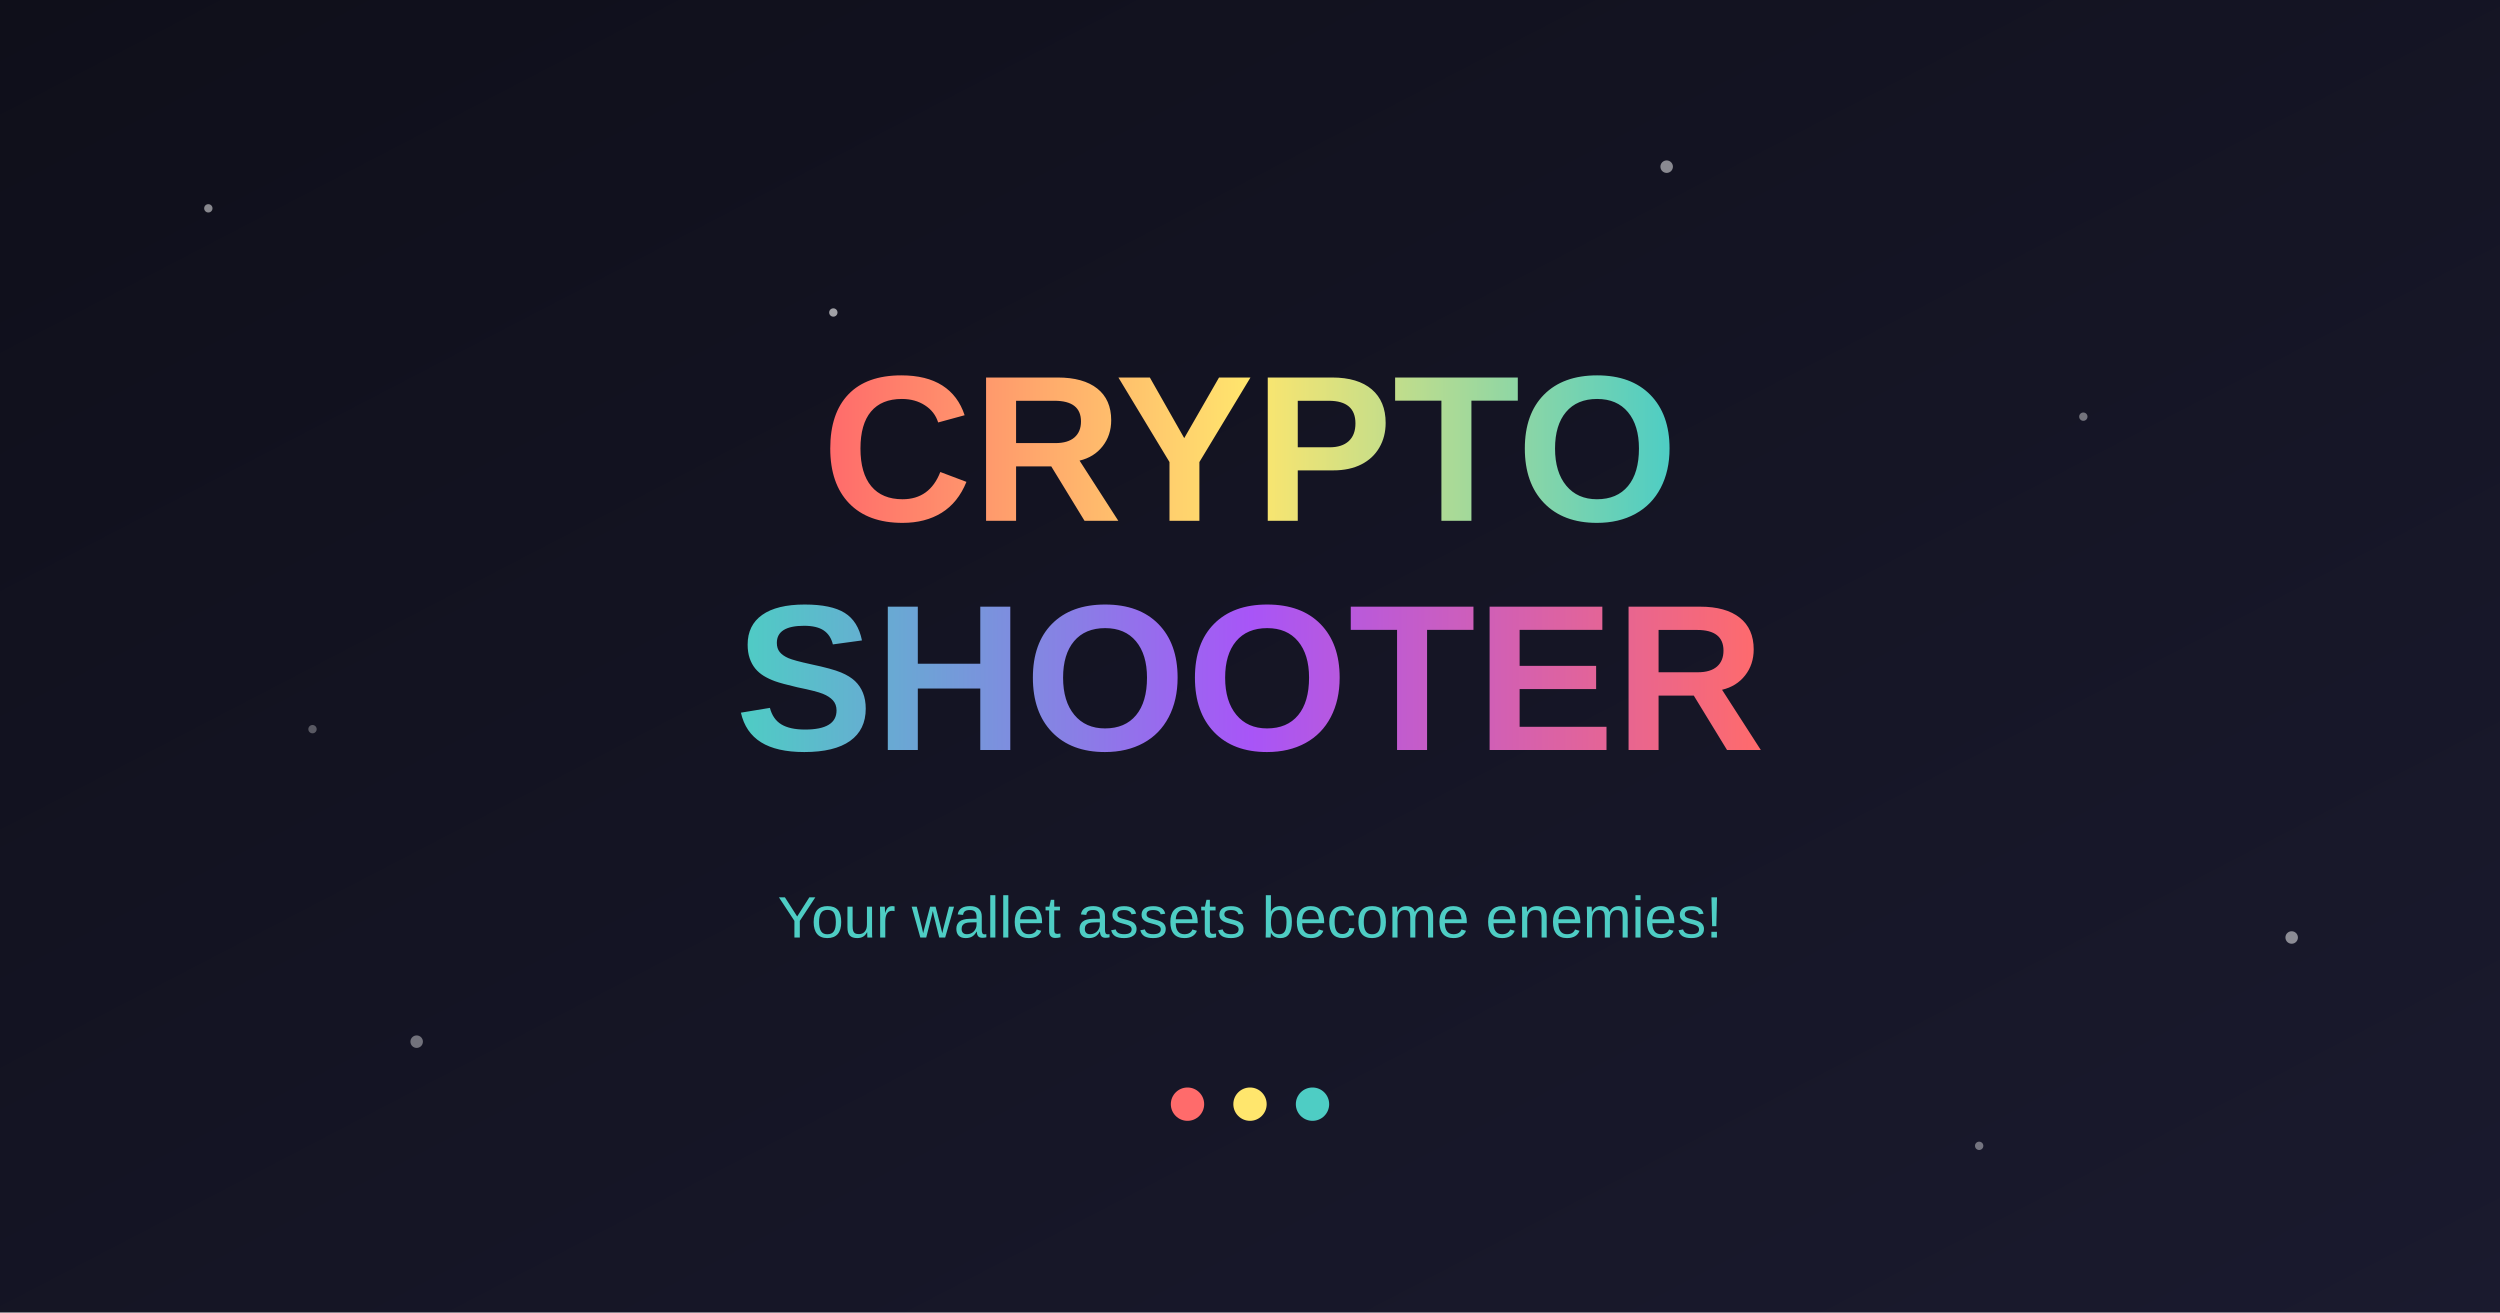
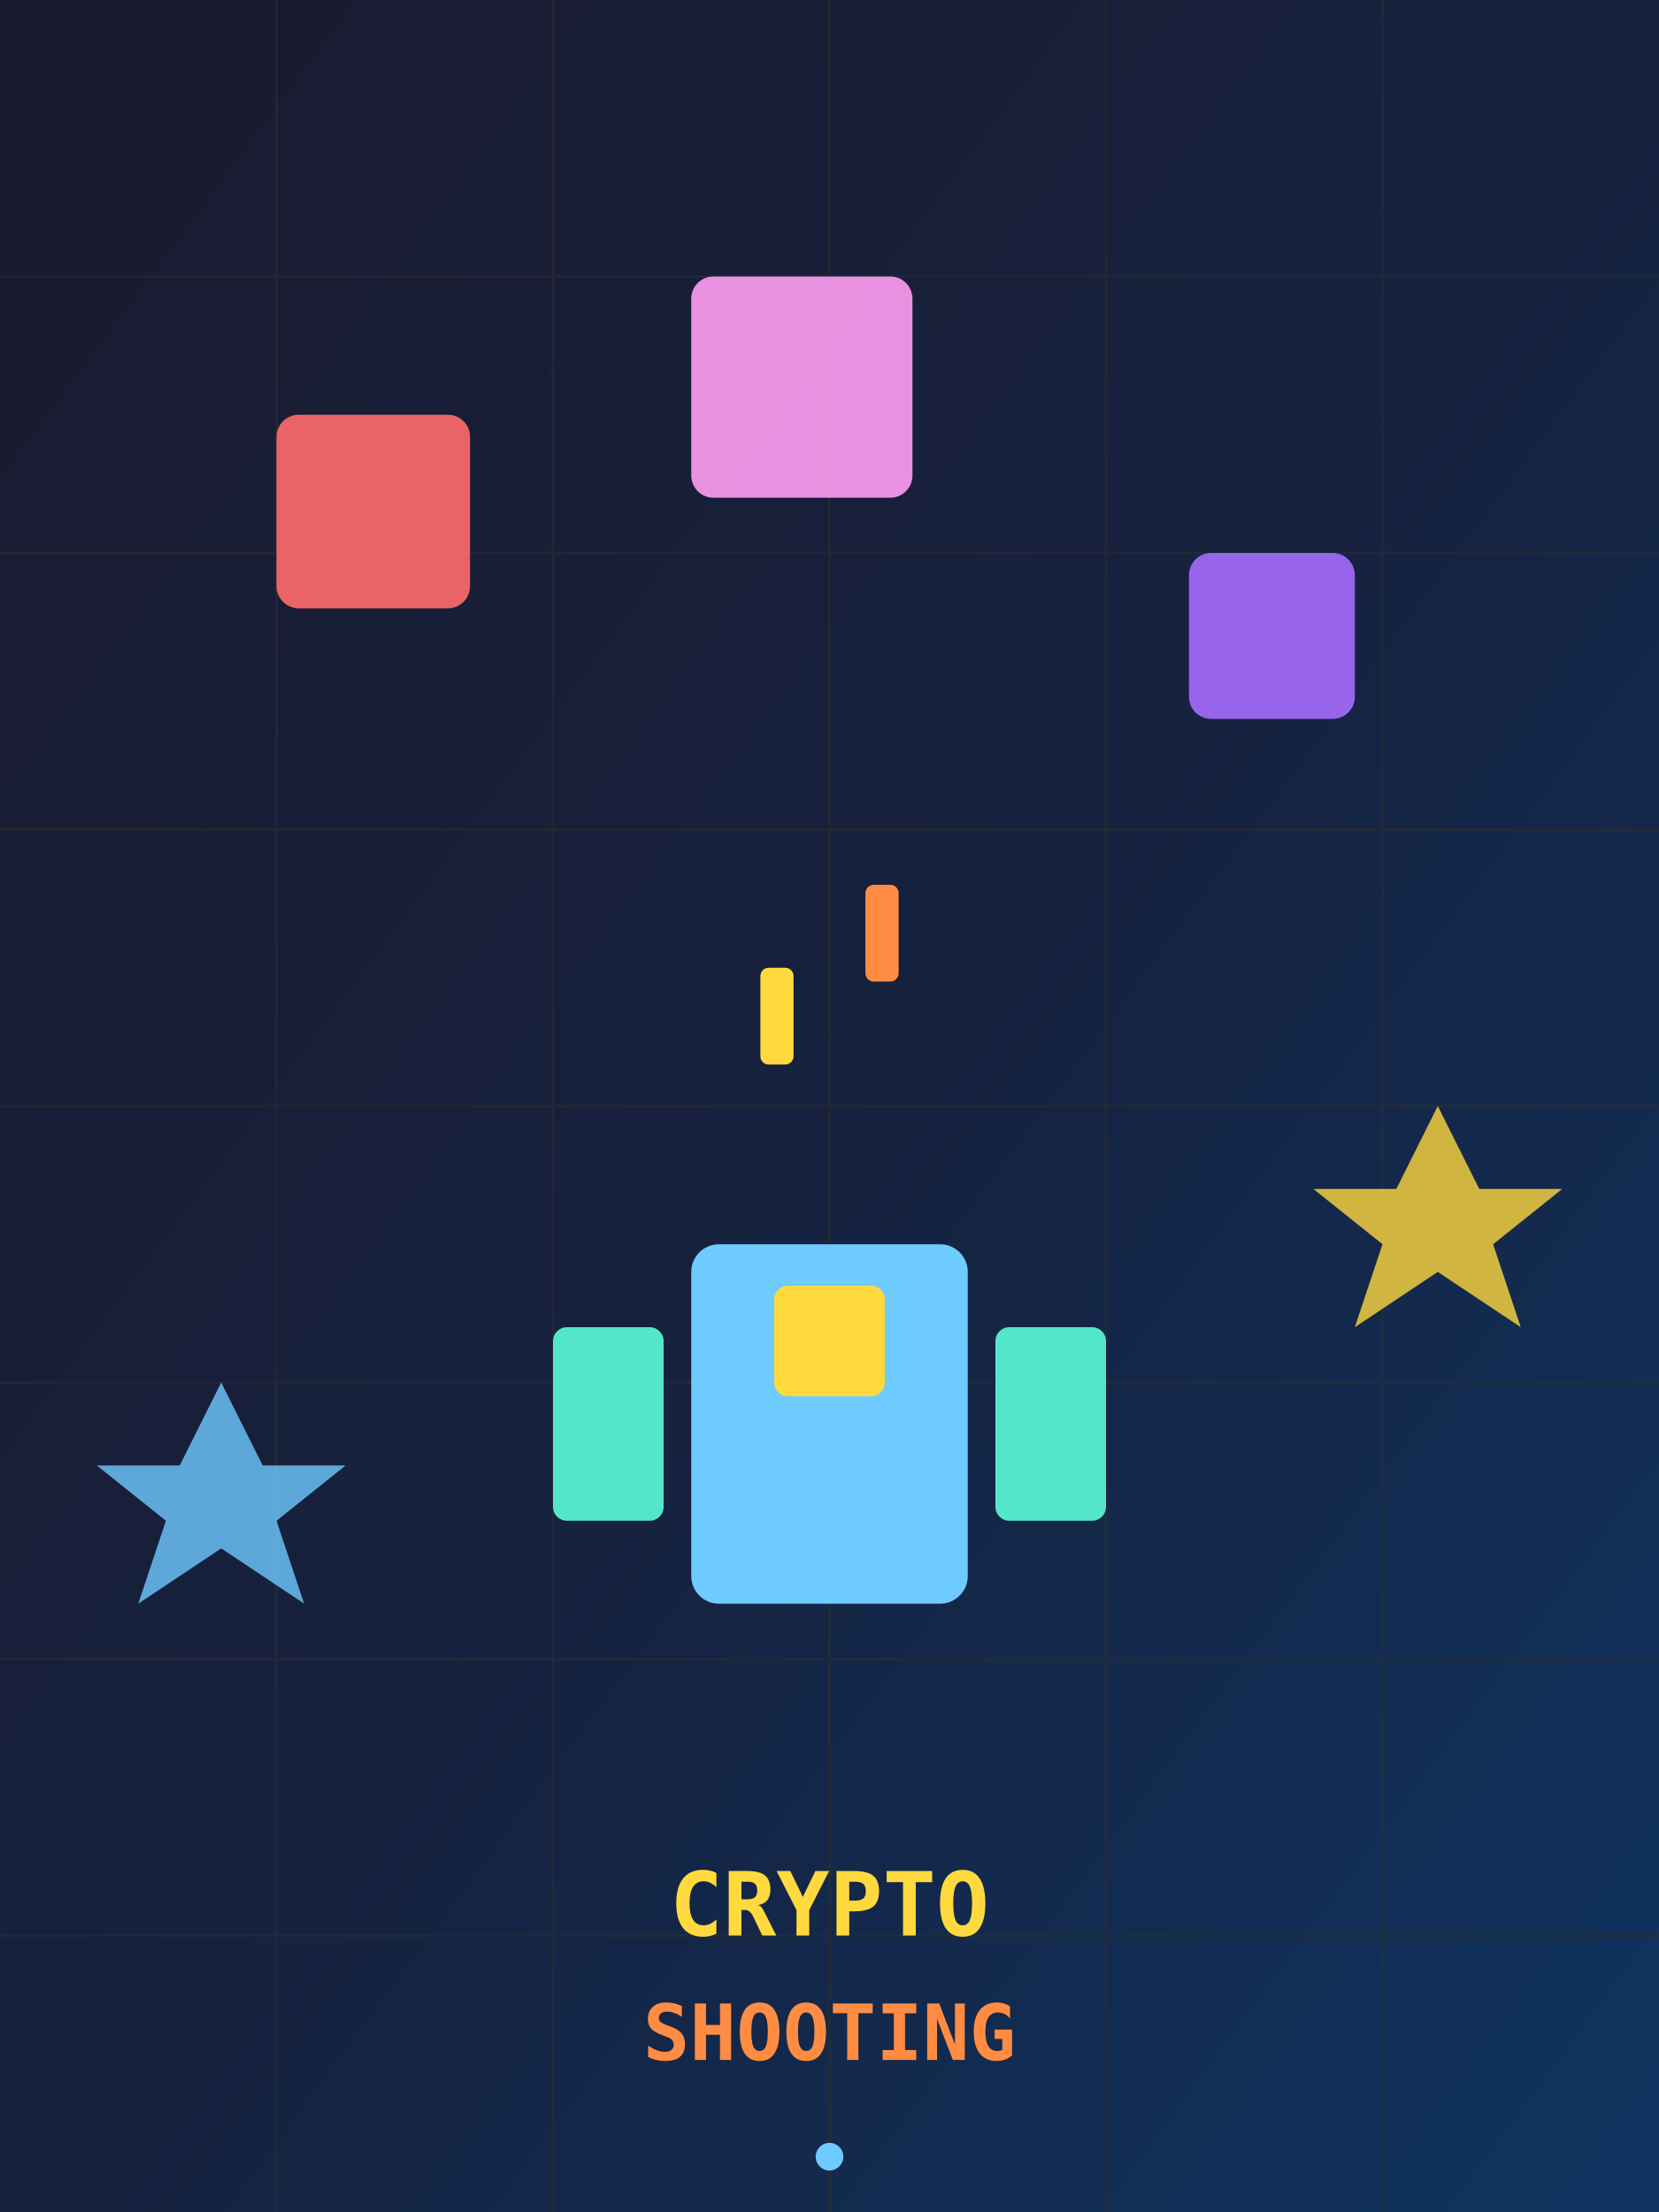
- <svg xmlns="http://www.w3.org/2000/svg" viewBox="0 0 1200 630">
+ <svg xmlns="http://www.w3.org/2000/svg" viewBox="0 0 600 800">
  <defs>
-     <linearGradient id="bg" x1="0%" y1="0%" x2="100%" y2="100%">
-       <stop offset="0%" style="stop-color:#0F0F1A" />
-       <stop offset="100%" style="stop-color:#1A1A2E" />
-     </linearGradient>
-     <linearGradient id="title1" x1="0%" y1="0%" x2="100%" y2="0%">
-       <stop offset="0%" style="stop-color:#FF6B6B" />
-       <stop offset="50%" style="stop-color:#FFE66D" />
-       <stop offset="100%" style="stop-color:#4ECDC4" />
-     </linearGradient>
-     <linearGradient id="title2" x1="0%" y1="0%" x2="100%" y2="0%">
-       <stop offset="0%" style="stop-color:#4ECDC4" />
-       <stop offset="50%" style="stop-color:#A855F7" />
-       <stop offset="100%" style="stop-color:#FF6B6B" />
+     <linearGradient id="splashBg" x1="0%" y1="0%" x2="100%" y2="100%">
+       <stop offset="0%" style="stop-color:#1a1a2e" />
+       <stop offset="50%" style="stop-color:#16213e" />
+       <stop offset="100%" style="stop-color:#0f3460" />
    </linearGradient>
  </defs>
-   <rect width="1200" height="630" fill="url(#bg)" />
-   <circle cx="100" cy="100" r="2" fill="#fff" opacity="0.5" />
-   <circle cx="200" cy="500" r="3" fill="#fff" opacity="0.4" />
-   <circle cx="400" cy="150" r="2" fill="#fff" opacity="0.6" />
-   <circle cx="800" cy="80" r="3" fill="#fff" opacity="0.5" />
-   <circle cx="1000" cy="200" r="2" fill="#fff" opacity="0.4" />
-   <circle cx="1100" cy="450" r="3" fill="#fff" opacity="0.5" />
-   <circle cx="150" cy="350" r="2" fill="#fff" opacity="0.3" />
-   <circle cx="950" cy="550" r="2" fill="#fff" opacity="0.4" />
-   <text x="600" y="250" font-family="Arial, sans-serif" font-size="100" font-weight="bold" fill="url(#title1)" text-anchor="middle">CRYPTO</text>
-   <text x="600" y="360" font-family="Arial, sans-serif" font-size="100" font-weight="bold" fill="url(#title2)" text-anchor="middle">SHOOTER</text>
-   <text x="600" y="450" font-family="Arial, sans-serif" font-size="28" fill="#4ECDC4" text-anchor="middle">Your wallet assets become enemies!</text>
-   <g transform="translate(600, 530)">
-     <circle cx="-30" cy="0" r="8" fill="#FF6B6B" />
-     <circle cx="0" cy="0" r="8" fill="#FFE66D" />
-     <circle cx="30" cy="0" r="8" fill="#4ECDC4" />
+   <rect width="600" height="800" fill="url(#splashBg)" />
+   <g stroke="#2D2D2D" stroke-width="1" opacity="0.5">
+     <line x1="0" y1="100" x2="600" y2="100" />
+     <line x1="0" y1="200" x2="600" y2="200" />
+     <line x1="0" y1="300" x2="600" y2="300" />
+     <line x1="0" y1="400" x2="600" y2="400" />
+     <line x1="0" y1="500" x2="600" y2="500" />
+     <line x1="0" y1="600" x2="600" y2="600" />
+     <line x1="0" y1="700" x2="600" y2="700" />
+     <line x1="100" y1="0" x2="100" y2="800" />
+     <line x1="200" y1="0" x2="200" y2="800" />
+     <line x1="300" y1="0" x2="300" y2="800" />
+     <line x1="400" y1="0" x2="400" y2="800" />
+     <line x1="500" y1="0" x2="500" y2="800" />
  </g>
+   <g transform="translate(250, 450)">
+     <rect x="0" y="0" width="100" height="130" rx="10" fill="#6ECBFF" />
+     <rect x="-50" y="30" width="40" height="70" rx="5" fill="#54E6CB" />
+     <rect x="110" y="30" width="40" height="70" rx="5" fill="#54E6CB" />
+     <rect x="30" y="15" width="40" height="40" rx="5" fill="#FFD93D" />
+   </g>
+   <rect x="275" y="350" width="12" height="35" rx="3" fill="#FFD93D">
+     <animate attributeName="y" values="350;100;350" dur="2s" repeatCount="indefinite" />
+     <animate attributeName="opacity" values="1;0.5;1" dur="2s" repeatCount="indefinite" />
+   </rect>
+   <rect x="313" y="320" width="12" height="35" rx="3" fill="#FF8C42">
+     <animate attributeName="y" values="320;70;320" dur="1.8s" repeatCount="indefinite" />
+     <animate attributeName="opacity" values="1;0.5;1" dur="1.8s" repeatCount="indefinite" />
+   </rect>
+   <rect x="100" y="150" width="70" height="70" rx="8" fill="#FF6B6B" opacity="0.9">
+     <animate attributeName="y" values="150;200;150" dur="3s" repeatCount="indefinite" />
+   </rect>
+   <rect x="430" y="200" width="60" height="60" rx="8" fill="#A66CFF" opacity="0.9">
+     <animate attributeName="y" values="200;250;200" dur="2.5s" repeatCount="indefinite" />
+   </rect>
+   <rect x="250" y="100" width="80" height="80" rx="8" fill="#FF9FF3" opacity="0.9">
+     <animate attributeName="y" values="100;150;100" dur="2.8s" repeatCount="indefinite" />
+   </rect>
+   <polygon points="520,400 535,430 565,430 540,450 550,480 520,460 490,480 500,450 475,430 505,430" fill="#FFD93D" opacity="0.8">
+     <animate attributeName="transform" values="rotate(0 520 440);rotate(360 520 440)" dur="4s" repeatCount="indefinite" />
+   </polygon>
+   <polygon points="80,500 95,530 125,530 100,550 110,580 80,560 50,580 60,550 35,530 65,530" fill="#6ECBFF" opacity="0.8">
+     <animate attributeName="transform" values="rotate(0 80 540);rotate(360 80 540)" dur="3.5s" repeatCount="indefinite" />
+   </polygon>
+   <text x="300" y="700" text-anchor="middle" font-family="monospace" font-weight="bold" font-size="32" fill="#FFD93D">CRYPTO</text>
+   <text x="300" y="745" text-anchor="middle" font-family="monospace" font-weight="bold" font-size="28" fill="#FF8C42">SHOOTING</text>
+   <circle cx="300" cy="780" r="5" fill="#6ECBFF">
+     <animate attributeName="opacity" values="1;0.3;1" dur="1s" repeatCount="indefinite" />
+   </circle>
</svg>
